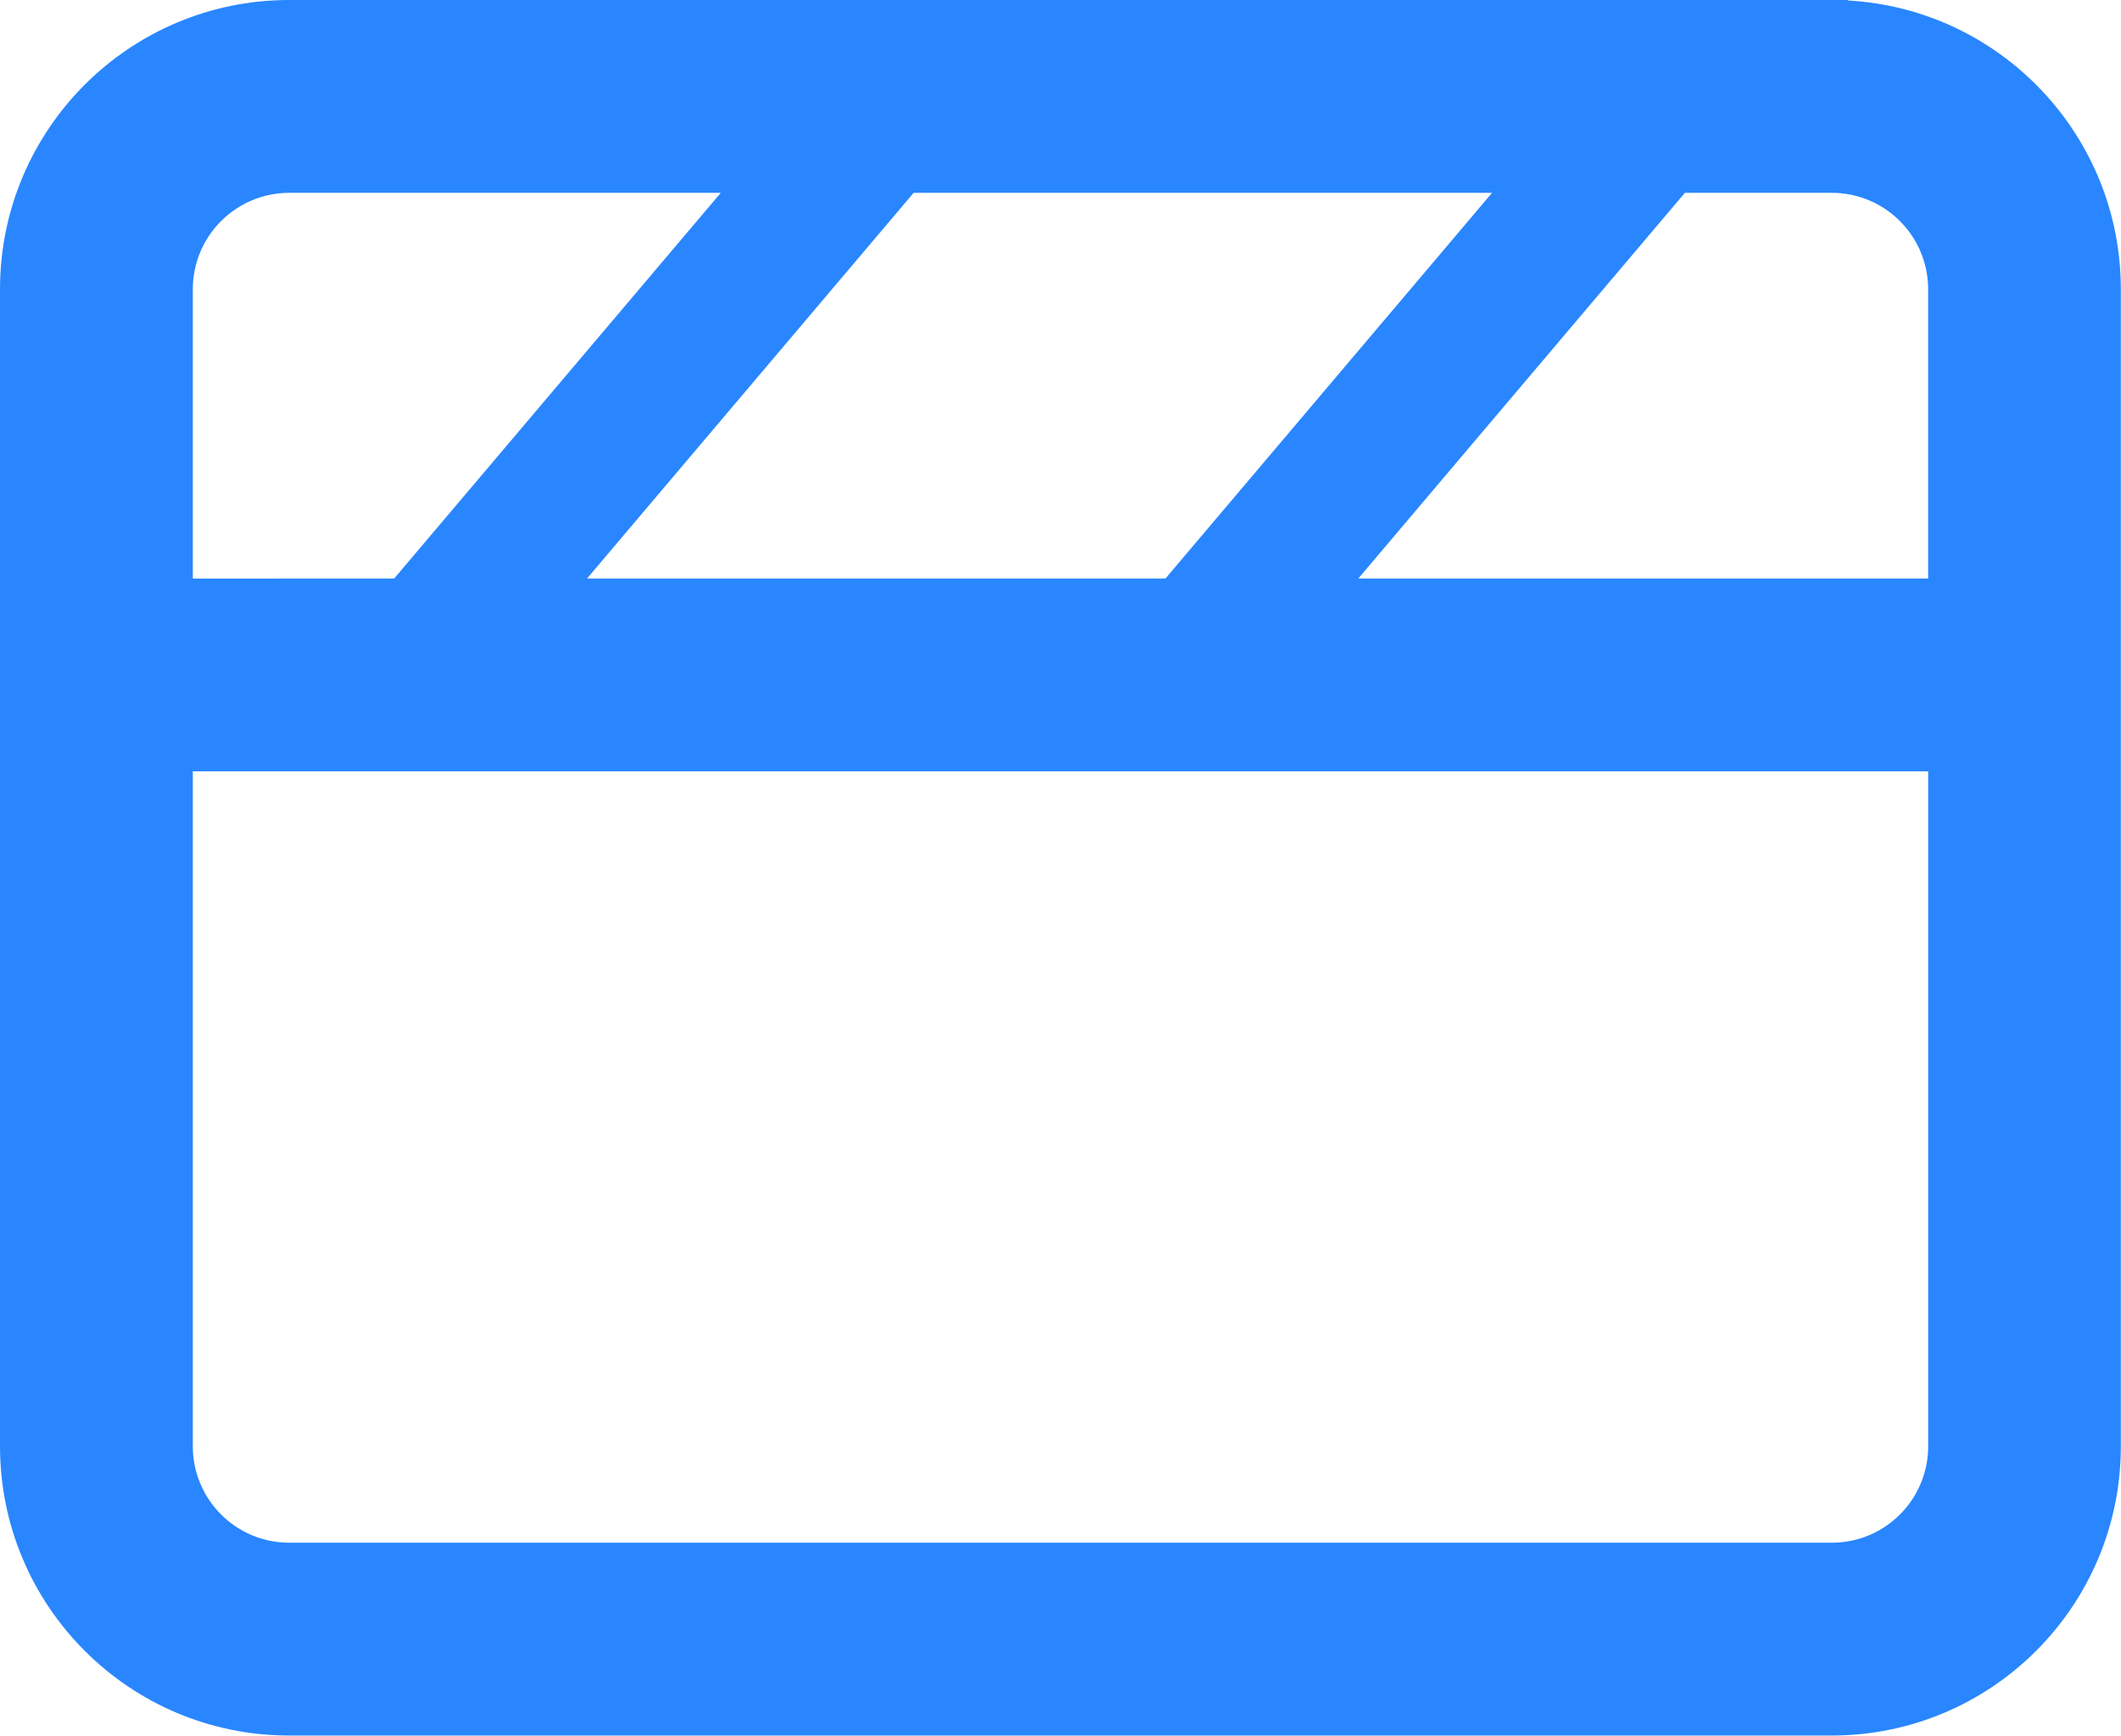
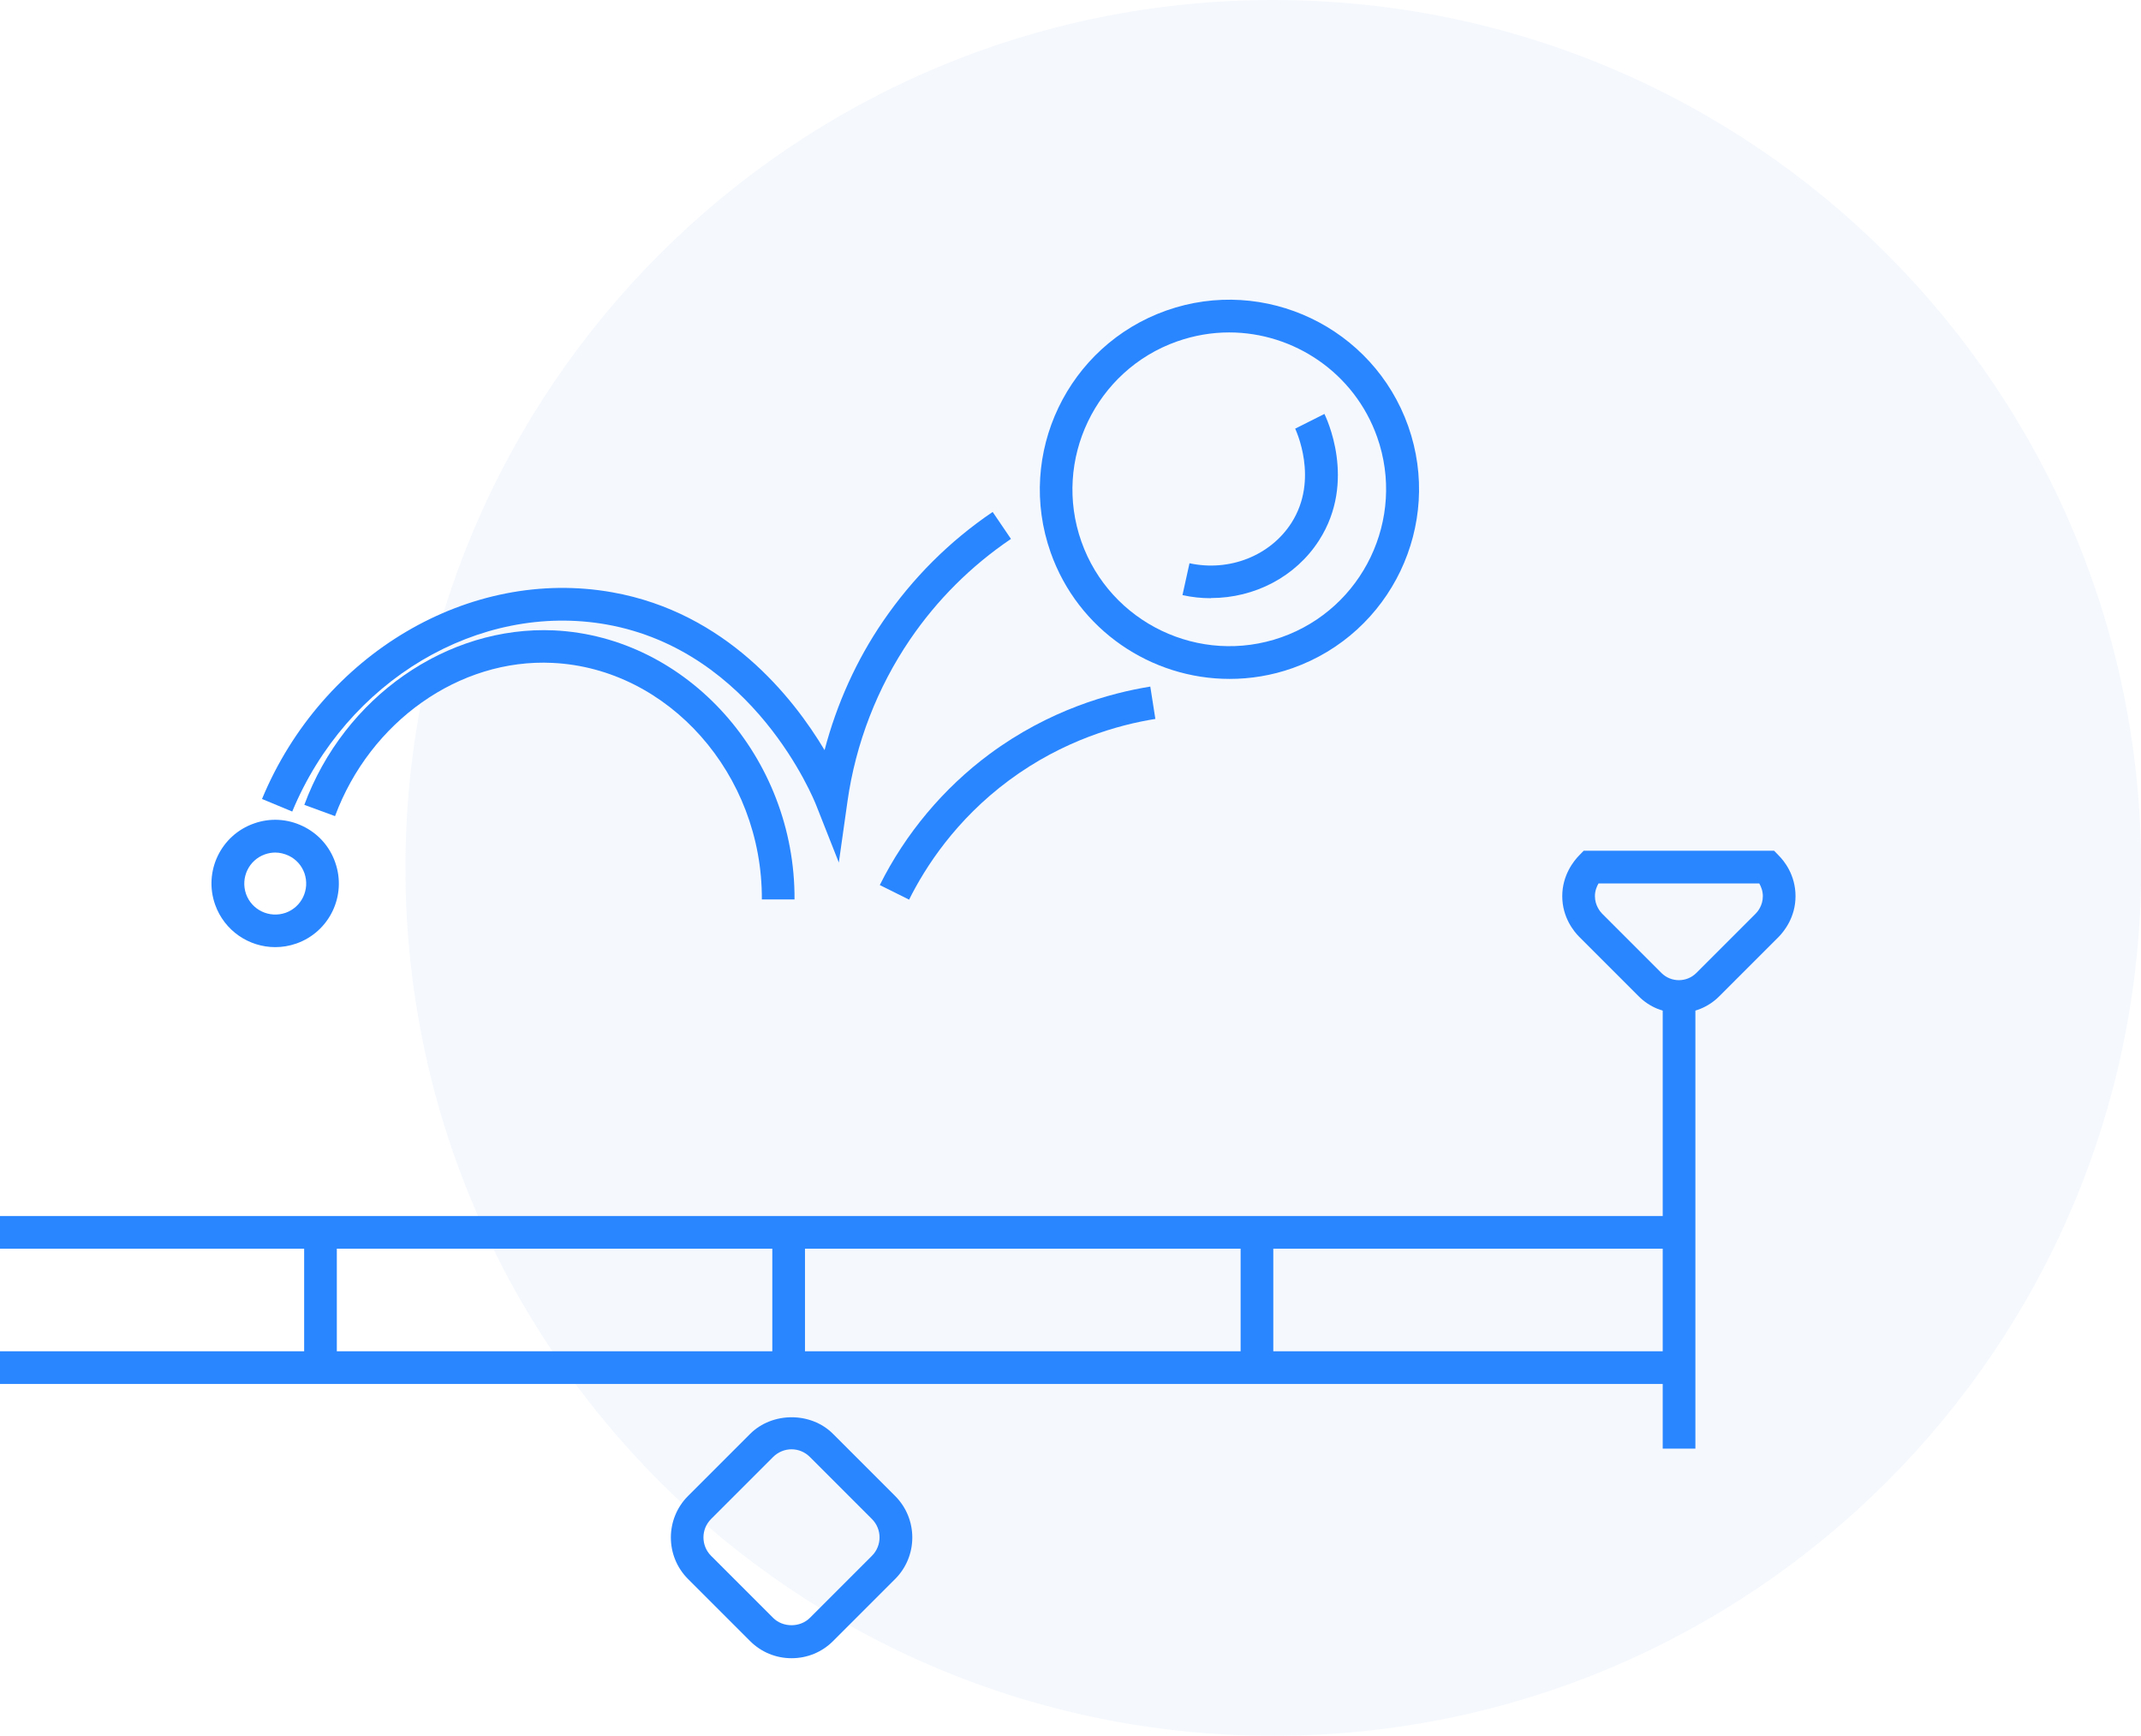
- <svg xmlns="http://www.w3.org/2000/svg" width="51.272" height="41.949" viewBox="0 0 51.272 41.949">
-   <path id="clapper-board" d="M45.677,3l-.009.011a6.992,6.992,0,0,1,6.6,6.981V37.958a6.991,6.991,0,0,1-6.992,6.992H7.992A6.992,6.992,0,0,1,1,37.958V9.992A6.992,6.992,0,0,1,7.992,3ZM23.085,7.661H37.068l-7.894,9.322H15.191ZM10.529,16.983l7.895-9.322H7.992A2.331,2.331,0,0,0,5.661,9.992v6.992ZM5.661,21.644V37.958a2.331,2.331,0,0,0,2.331,2.331H45.28a2.33,2.33,0,0,0,2.331-2.331V21.644Zm41.949-4.661V9.992A2.33,2.33,0,0,0,45.28,7.661H41.729l-7.894,9.322Z" transform="translate(-1 -3)" fill="#2986ff" fill-rule="evenodd" />
+ <svg xmlns="http://www.w3.org/2000/svg" id="Warstwa_2" data-name="Warstwa 2" viewBox="0 0 131.07 106.25">
+   <defs>
+     <style>
+       .cls-1 {
+         fill: #2986ff;
+       }
+ 
+       .cls-2 {
+         fill: #e8f0fb;
+         opacity: .45;
+       }
+     </style>
+   </defs>
+   <g id="Warstwa_1-2" data-name="Warstwa 1">
+     <g>
+       <circle class="cls-2" cx="77.95" cy="53.13" r="53.13" />
+       <path class="cls-1" d="m75.27,41.56c-4.78,0-9.27-2.98-10.95-7.74-2.13-6.03,1.04-12.67,7.08-14.81,6.03-2.13,12.67,1.04,14.81,7.08h0c2.13,6.03-1.04,12.67-7.08,14.81-1.27.45-2.57.66-3.85.66Zm-.02-21.21c-1.06,0-2.14.18-3.19.55-4.99,1.76-7.62,7.26-5.86,12.25s7.26,7.62,12.25,5.86c4.99-1.76,7.62-7.26,5.86-12.25-1.39-3.94-5.11-6.41-9.06-6.41Z" />
+       <path class="cls-1" d="m16.85,57.98c-1.61,0-3.11-1-3.68-2.6-.72-2.03.35-4.26,2.38-4.97.98-.35,2.04-.29,2.98.16.94.45,1.65,1.24,1.99,2.22h0c.72,2.03-.35,4.26-2.38,4.97-.43.15-.86.22-1.29.22Zm0-5.79c-.21,0-.43.04-.63.11-.99.35-1.5,1.43-1.16,2.42.35.99,1.43,1.5,2.42,1.16.99-.35,1.5-1.43,1.16-2.42h0c-.17-.48-.51-.86-.97-1.08-.26-.12-.54-.19-.82-.19Z" />
+       <path class="cls-1" d="m51.36,52.82l-1.39-3.52c-.15-.39-3.82-9.46-12.83-11.07-7.82-1.39-15.92,3.42-19.25,11.45l-1.85-.77c3.69-8.89,12.72-14.21,21.45-12.65,6.96,1.24,11.06,6.43,12.99,9.66.74-2.82,1.95-5.51,3.58-7.89,1.8-2.63,4.05-4.89,6.71-6.69l1.12,1.65c-2.45,1.66-4.53,3.74-6.18,6.16-2,2.94-3.33,6.36-3.83,9.92l-.53,3.75Z" />
+       <path class="cls-1" d="m48.64,55.06h-2c.04-7.65-5.71-14.14-12.81-14.48-5.71-.28-11.17,3.59-13.32,9.38l-1.88-.69c2.44-6.6,8.73-10.98,15.29-10.68,8.16.39,14.77,7.78,14.72,16.48Z" />
+       <path class="cls-1" d="m55.65,55.07l-1.79-.89c1.57-3.15,3.9-5.93,6.72-8.02,3.65-2.7,7.36-3.73,9.84-4.13l.31,1.98c-2.25.36-5.64,1.3-8.96,3.76-3.25,2.41-5.12,5.3-6.12,7.31Z" />
+       <path class="cls-1" d="m102.79,62.01c-.9,0-1.8-.34-2.48-1.03l-3.64-3.64c-.31-.31-1.03-1.18-1.03-2.48s.72-2.17,1.02-2.48l.29-.3h11.66l.29.3c.31.31,1.02,1.17,1.02,2.48s-.72,2.17-1.02,2.48h0s-3.64,3.64-3.64,3.64c-.68.69-1.58,1.03-2.48,1.03Zm-4.93-7.93c-.11.19-.22.45-.22.78,0,.58.34.97.44,1.07l3.63,3.63c.59.59,1.55.59,2.14,0l3.63-3.63c.11-.11.44-.49.44-1.07,0-.32-.11-.59-.22-.78h-9.86Z" />
+       <rect class="cls-1" y="74.44" width="102.79" height="2" />
+       <rect class="cls-1" y="82.72" width="102.79" height="2" />
+       <rect class="cls-1" x="101.79" y="60.51" width="2" height="28.17" />
+       <rect class="cls-1" x="75.95" y="74.74" width="2" height="9.48" />
+       <rect class="cls-1" x="47.28" y="74.74" width="2" height="9.48" />
+       <rect class="cls-1" x="18.62" y="74.74" width="2" height="9.48" />
+       <path class="cls-1" d="m74.13,36.62c-.58,0-1.16-.06-1.74-.19l.43-1.95c2.44.53,4.95-.46,6.24-2.47,1.72-2.69.24-5.73.23-5.77l1.79-.9c.08.17,2.01,4.1-.33,7.74-1.43,2.23-3.95,3.53-6.61,3.53Z" />
+       <path class="cls-1" d="m48.46,101.51c-.96,0-1.86-.37-2.54-1.05l-3.8-3.8c-1.4-1.4-1.4-3.68,0-5.08l3.8-3.8c1.36-1.36,3.73-1.36,5.08,0l3.8,3.8c1.4,1.4,1.4,3.68,0,5.08l-3.8,3.8c-.68.68-1.58,1.05-2.54,1.05Zm0-12.79c-.42,0-.83.17-1.13.47l-3.8,3.8c-.62.62-.62,1.63,0,2.25l3.8,3.8c.6.6,1.65.6,2.25,0l3.8-3.8c.62-.62.62-1.63,0-2.25l-3.8-3.8c-.3-.3-.7-.47-1.13-.47Z" />
+     </g>
+   </g>
</svg>
